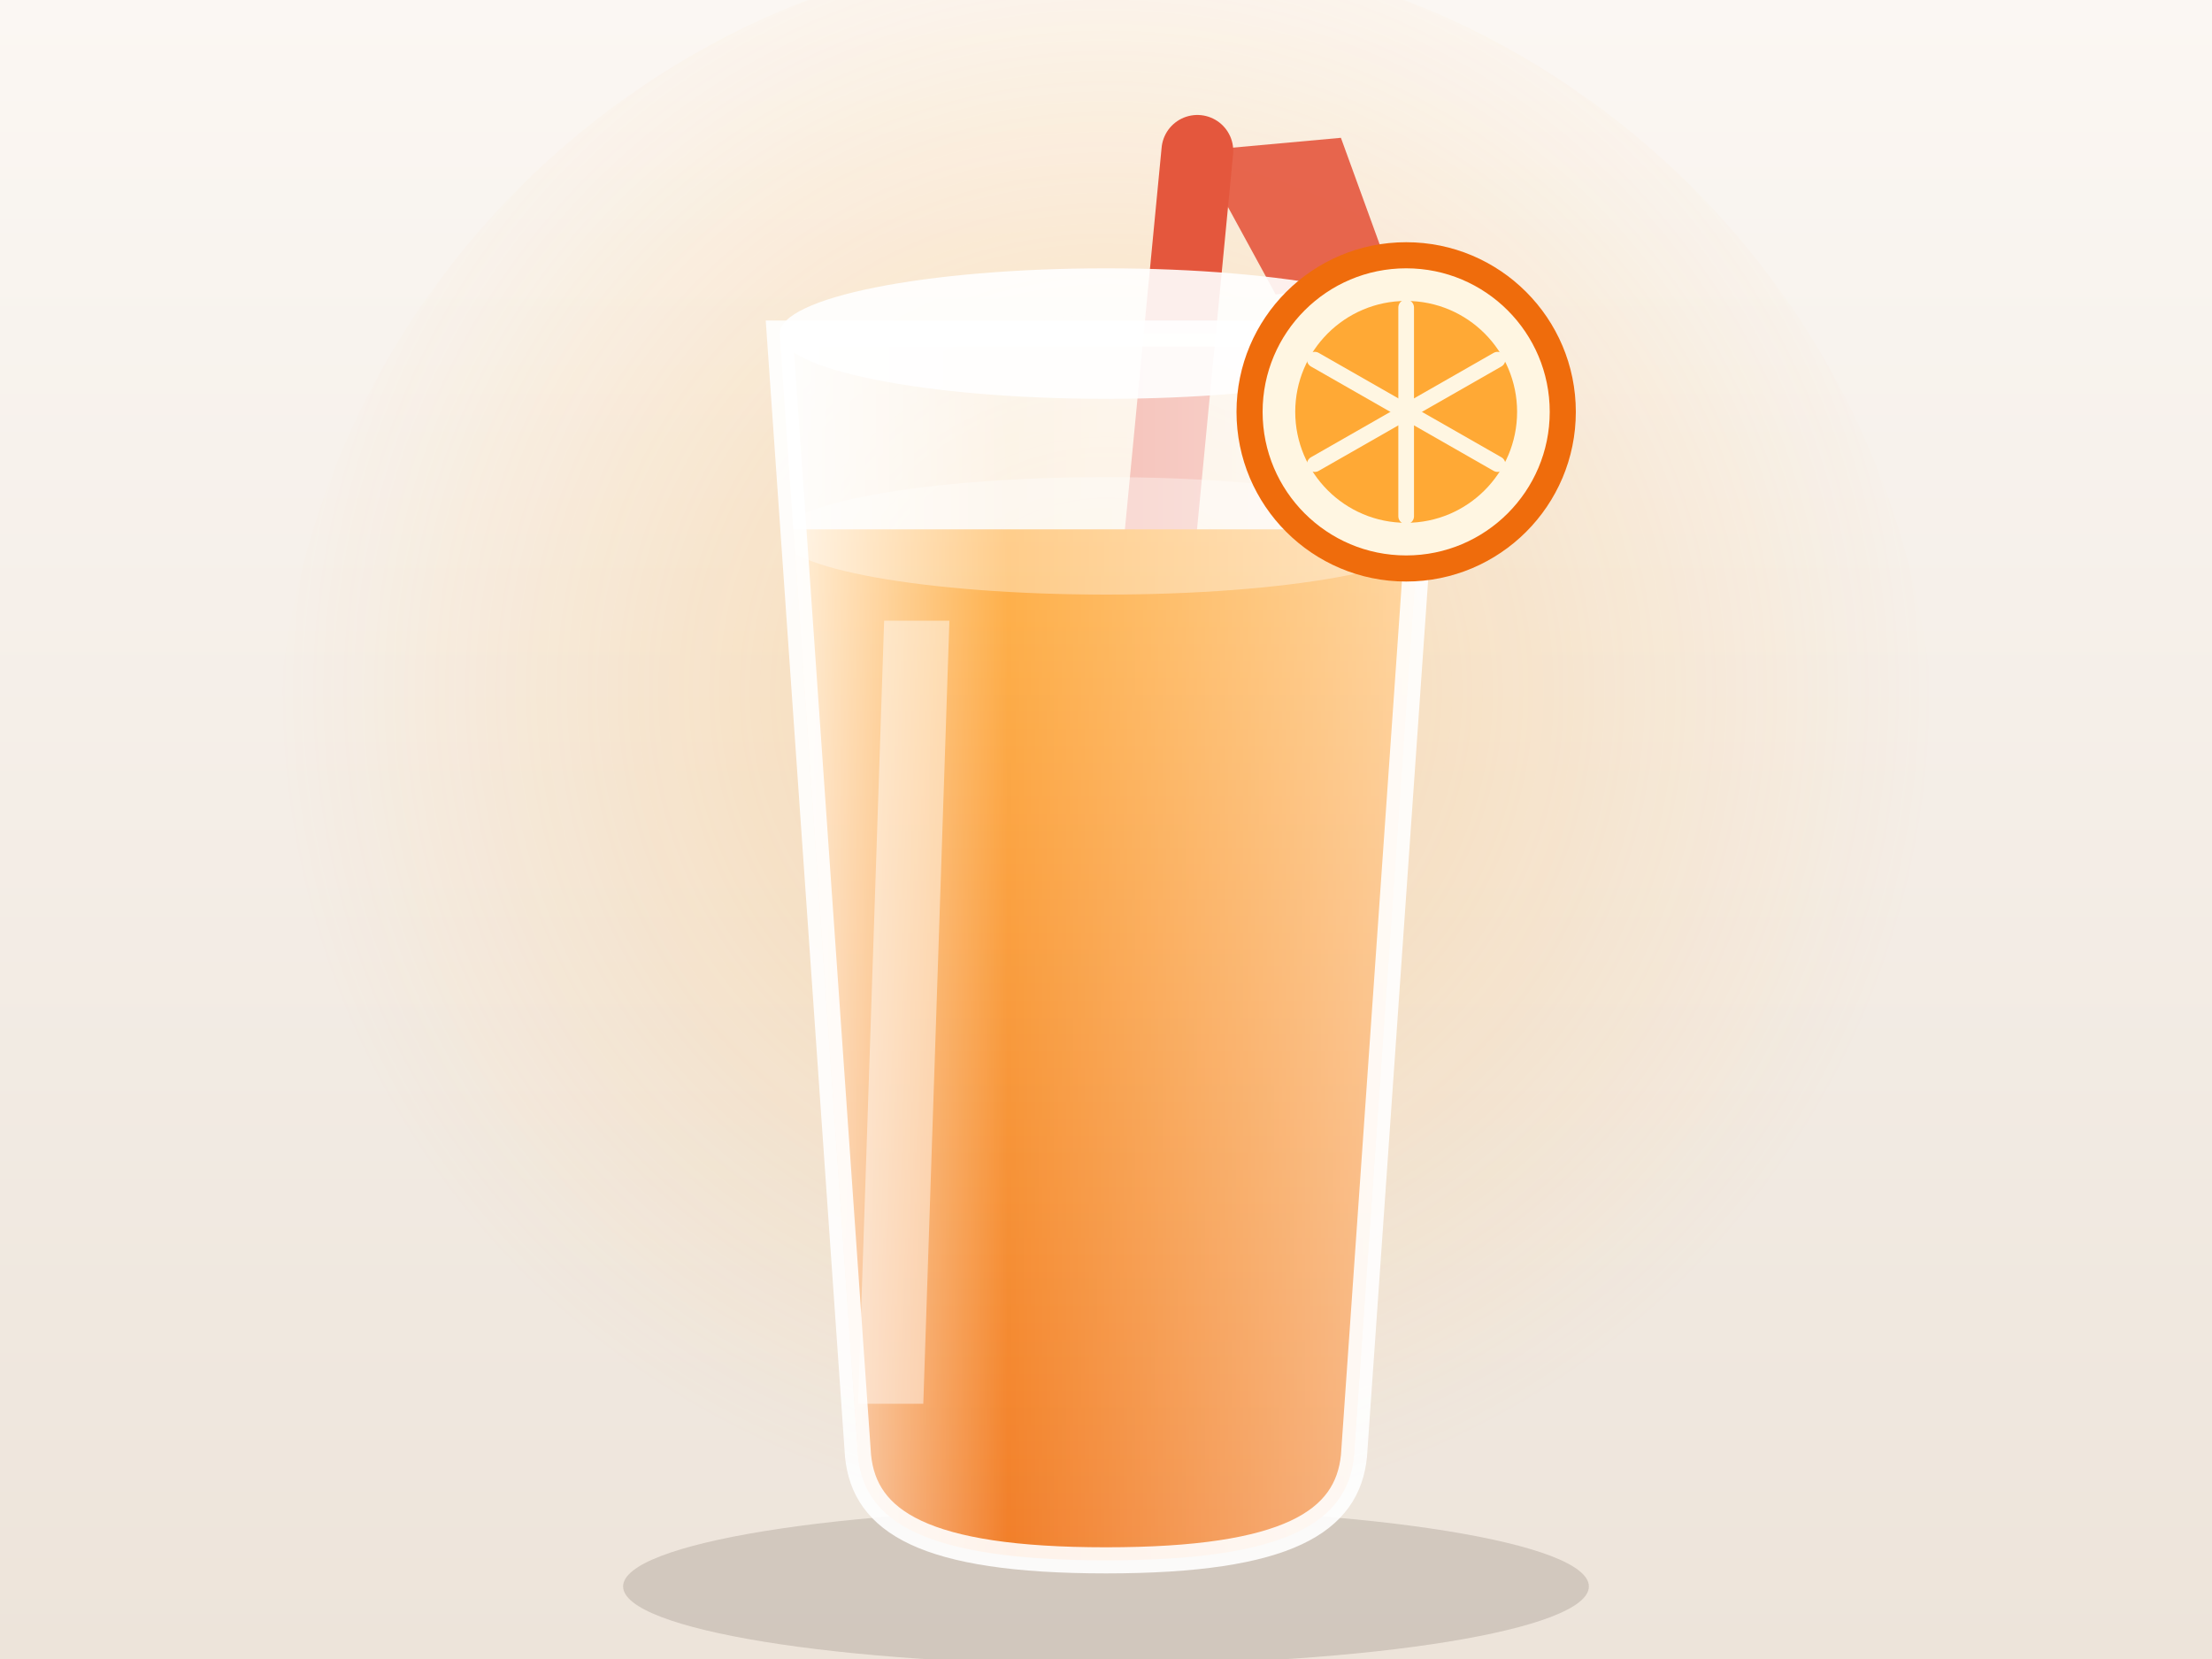
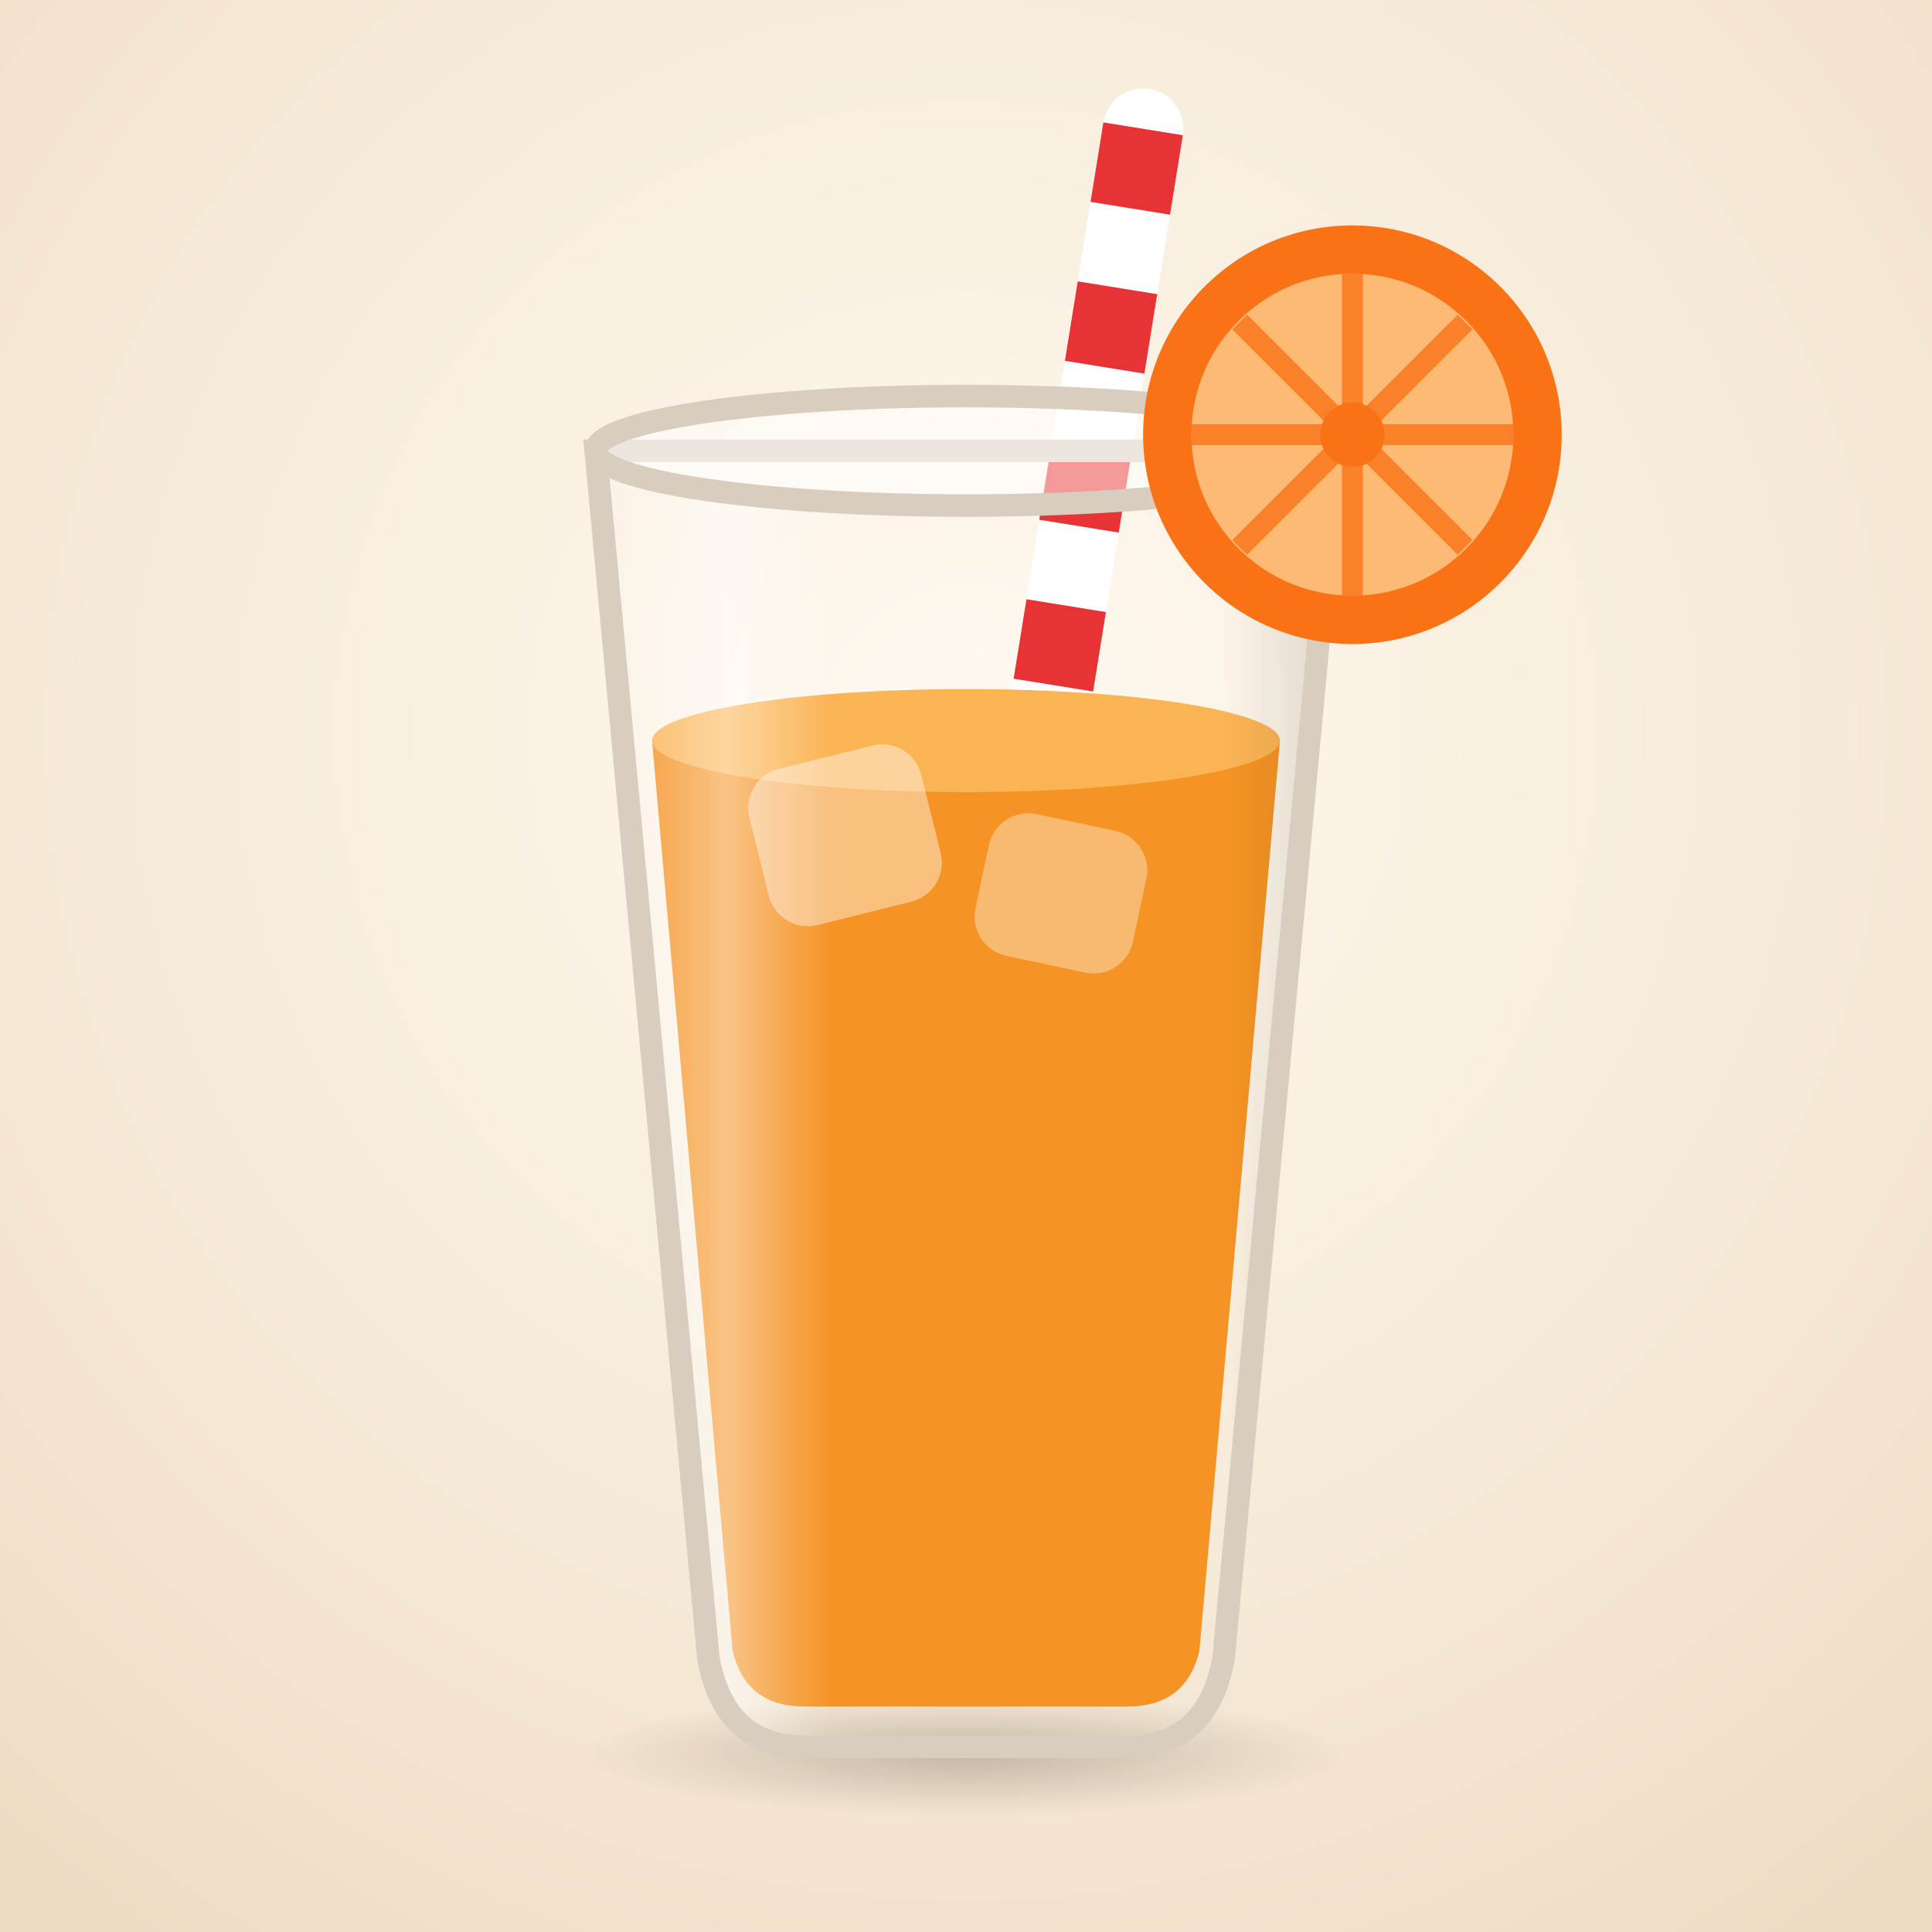
- <svg xmlns="http://www.w3.org/2000/svg" viewBox="0 0 400 300" width="400" height="300" role="img">
+ <svg xmlns="http://www.w3.org/2000/svg" viewBox="0 0 120 120" width="480" height="480" role="img">
  <defs>
-     <linearGradient id="bg" x1="0" y1="0" x2="0" y2="1">
-       <stop offset="0" stop-color="#FBF7F3" />
-       <stop offset="1" stop-color="#EDE4DA" />
-     </linearGradient>
-     <radialGradient id="halo" cx="0.5" cy="0.45" r="0.5">
-       <stop offset="0" stop-color="#FFA935" stop-opacity="0.32" />
-       <stop offset="1" stop-color="#FFA935" stop-opacity="0" />
+     <radialGradient id="bg" cx=".5" cy=".38" r=".75">
+       <stop offset="0" stop-color="#FFF9F0" />
+       <stop offset=".6" stop-color="#F6EAD8" />
+       <stop offset="1" stop-color="#EEDDC5" />
+     </radialGradient>
+     <radialGradient id="shadow" cx=".5" cy=".5" r=".5">
+       <stop offset="0" stop-color="#1E1008" stop-opacity=".22" />
+       <stop offset="1" stop-color="#1E1008" stop-opacity="0" />
    </radialGradient>
  </defs>
-   <rect width="400" height="300" fill="url(#bg)" />
-   <circle cx="200" cy="140" r="150" fill="url(#halo)" />
+   <rect width="120" height="120" fill="url(#bg)" />
  <defs>
    <linearGradient id="liq" x1="0" y1="0" x2="0" y2="1">
-       <stop offset="0" stop-color="#FFA935" />
-       <stop offset="1" stop-color="#EF6C0C" />
+       <stop offset="0" stop-color="#F59324" />
+       <stop offset="1" stop-color="#F59324" />
    </linearGradient>
-     <linearGradient id="glass" x1="0" y1="0" x2="1" y2="0">
-       <stop offset="0" stop-color="#FFFFFF" stop-opacity="0.85" />
-       <stop offset="0.35" stop-color="#FFFFFF" stop-opacity="0.12" />
-       <stop offset="1" stop-color="#FFFFFF" stop-opacity="0.55" />
+     <linearGradient id="shine" x1="0" y1="0" x2="1" y2="0">
+       <stop offset="0" stop-color="#fff" stop-opacity="0" />
+       <stop offset=".18" stop-color="#fff" stop-opacity=".45" />
+       <stop offset=".32" stop-color="#fff" stop-opacity="0" />
+       <stop offset=".85" stop-color="#000" stop-opacity="0" />
+       <stop offset="1" stop-color="#000" stop-opacity=".12" />
    </linearGradient>
-     <clipPath id="cup">
-       <path d="M150 74 L250 74 L238 246 C 237 256 228 262 200 262 C 172 262 163 256 162 246 Z" />
-     </clipPath>
  </defs>
-   <g transform="translate(200,150) scale(1.18) translate(-200,-150)">
-     <ellipse cx="200" cy="266" rx="74" ry="12" fill="#3A2A1E" opacity="0.16" />
-     <path d="M214 46 L236 44 L244 66 L226 68 Z" fill="#E4573D" opacity="0.9" />
-     <path d="M214 46 L204 150" stroke="#E4573D" stroke-width="11" stroke-linecap="round" />
-     <path d="M150 74 L250 74 L238 246 C 237 256 228 262 200 262 C 172 262 163 256 162 246 Z" fill="#FFFFFF" opacity="0.55" />
-     <g clip-path="url(#cup)">
-       <rect x="150" y="104" width="100" height="160" fill="url(#liq)" />
-       <ellipse cx="200" cy="105" rx="50" ry="9" fill="#FFFFFF" opacity="0.35" />
-       <rect x="150" y="74" width="100" height="188" fill="url(#glass)" />
-       <path d="M166 118 L176 118 L172 238 L162 238 Z" fill="#FFFFFF" opacity="0.45" />
-     </g>
-     <path d="M150 74 L250 74 L238 246 C 237 256 228 262 200 262 C 172 262 163 256 162 246 Z" fill="none" stroke="#FFFFFF" stroke-width="4" stroke-opacity="0.9" />
-     <ellipse cx="200" cy="74" rx="50" ry="10" fill="#FFFFFF" opacity="0.9" />
-     <g transform="translate(246,86)">
-       <circle r="24" fill="#FFF6E2" stroke="#EF6C0C" stroke-width="4" />
-       <circle r="17" fill="#FFA935" />
-       <g stroke="#FFF6E2" stroke-width="2.4" stroke-linecap="round">
-         <path d="M0 0 L0 -16" />
-         <path d="M0 0 L14 -8" />
-         <path d="M0 0 L14 8" />
-         <path d="M0 0 L0 16" />
-         <path d="M0 0 L-14 8" />
-         <path d="M0 0 L-14 -8" />
-       </g>
-     </g>
+   <ellipse cx="60" cy="109" rx="24" ry="3.8" fill="url(#shadow)" />
+   <path d="M71 8 L61 70" stroke="#FFFFFF" stroke-width="5" stroke-linecap="round" />
+   <path d="M71 8 L61 70" stroke="#E73335" stroke-width="5" stroke-dasharray="5 5" />
+   <path d="M40.5 46 L45.5 102.5 Q46.3 106 50 106 L70 106 Q73.7 106 74.5 102.5 L79.5 46 Z" fill="url(#liq)" />
+   <ellipse cx="60" cy="46" rx="19.5" ry="3.2" fill="#FBB454" />
+   <rect x="47" y="47" width="11" height="10" rx="2.5" fill="#fff" opacity=".42" transform="rotate(-14 52 52)" />
+   <rect x="61" y="51" width="10" height="9" rx="2.5" fill="#fff" opacity=".35" transform="rotate(12 66 55)" />
+   <path d="M37 28 L44 103 Q45 108.5 50 108.5 L70 108.5 Q75 108.5 76 103 L83 28 Z" fill="url(#shine)" stroke="#D8CDBF" stroke-width="1.4" />
+   <ellipse cx="60" cy="28" rx="23" ry="3.4" fill="#FFFFFF" fill-opacity=".5" stroke="#D8CDBF" stroke-width="1.4" />
+   <circle cx="84" cy="27" r="13" fill="#F97316" />
+   <circle cx="84" cy="27" r="10" fill="#FDBA74" />
+   <g stroke="#F97316" stroke-width="1.3" opacity=".8">
+     <path d="M84 17 V37" />
+     <path d="M74 27 H94" />
+     <path d="M77 20 L91 34" />
+     <path d="M91 20 L77 34" />
  </g>
+   <circle cx="84" cy="27" r="2" fill="#F97316" />
</svg>
